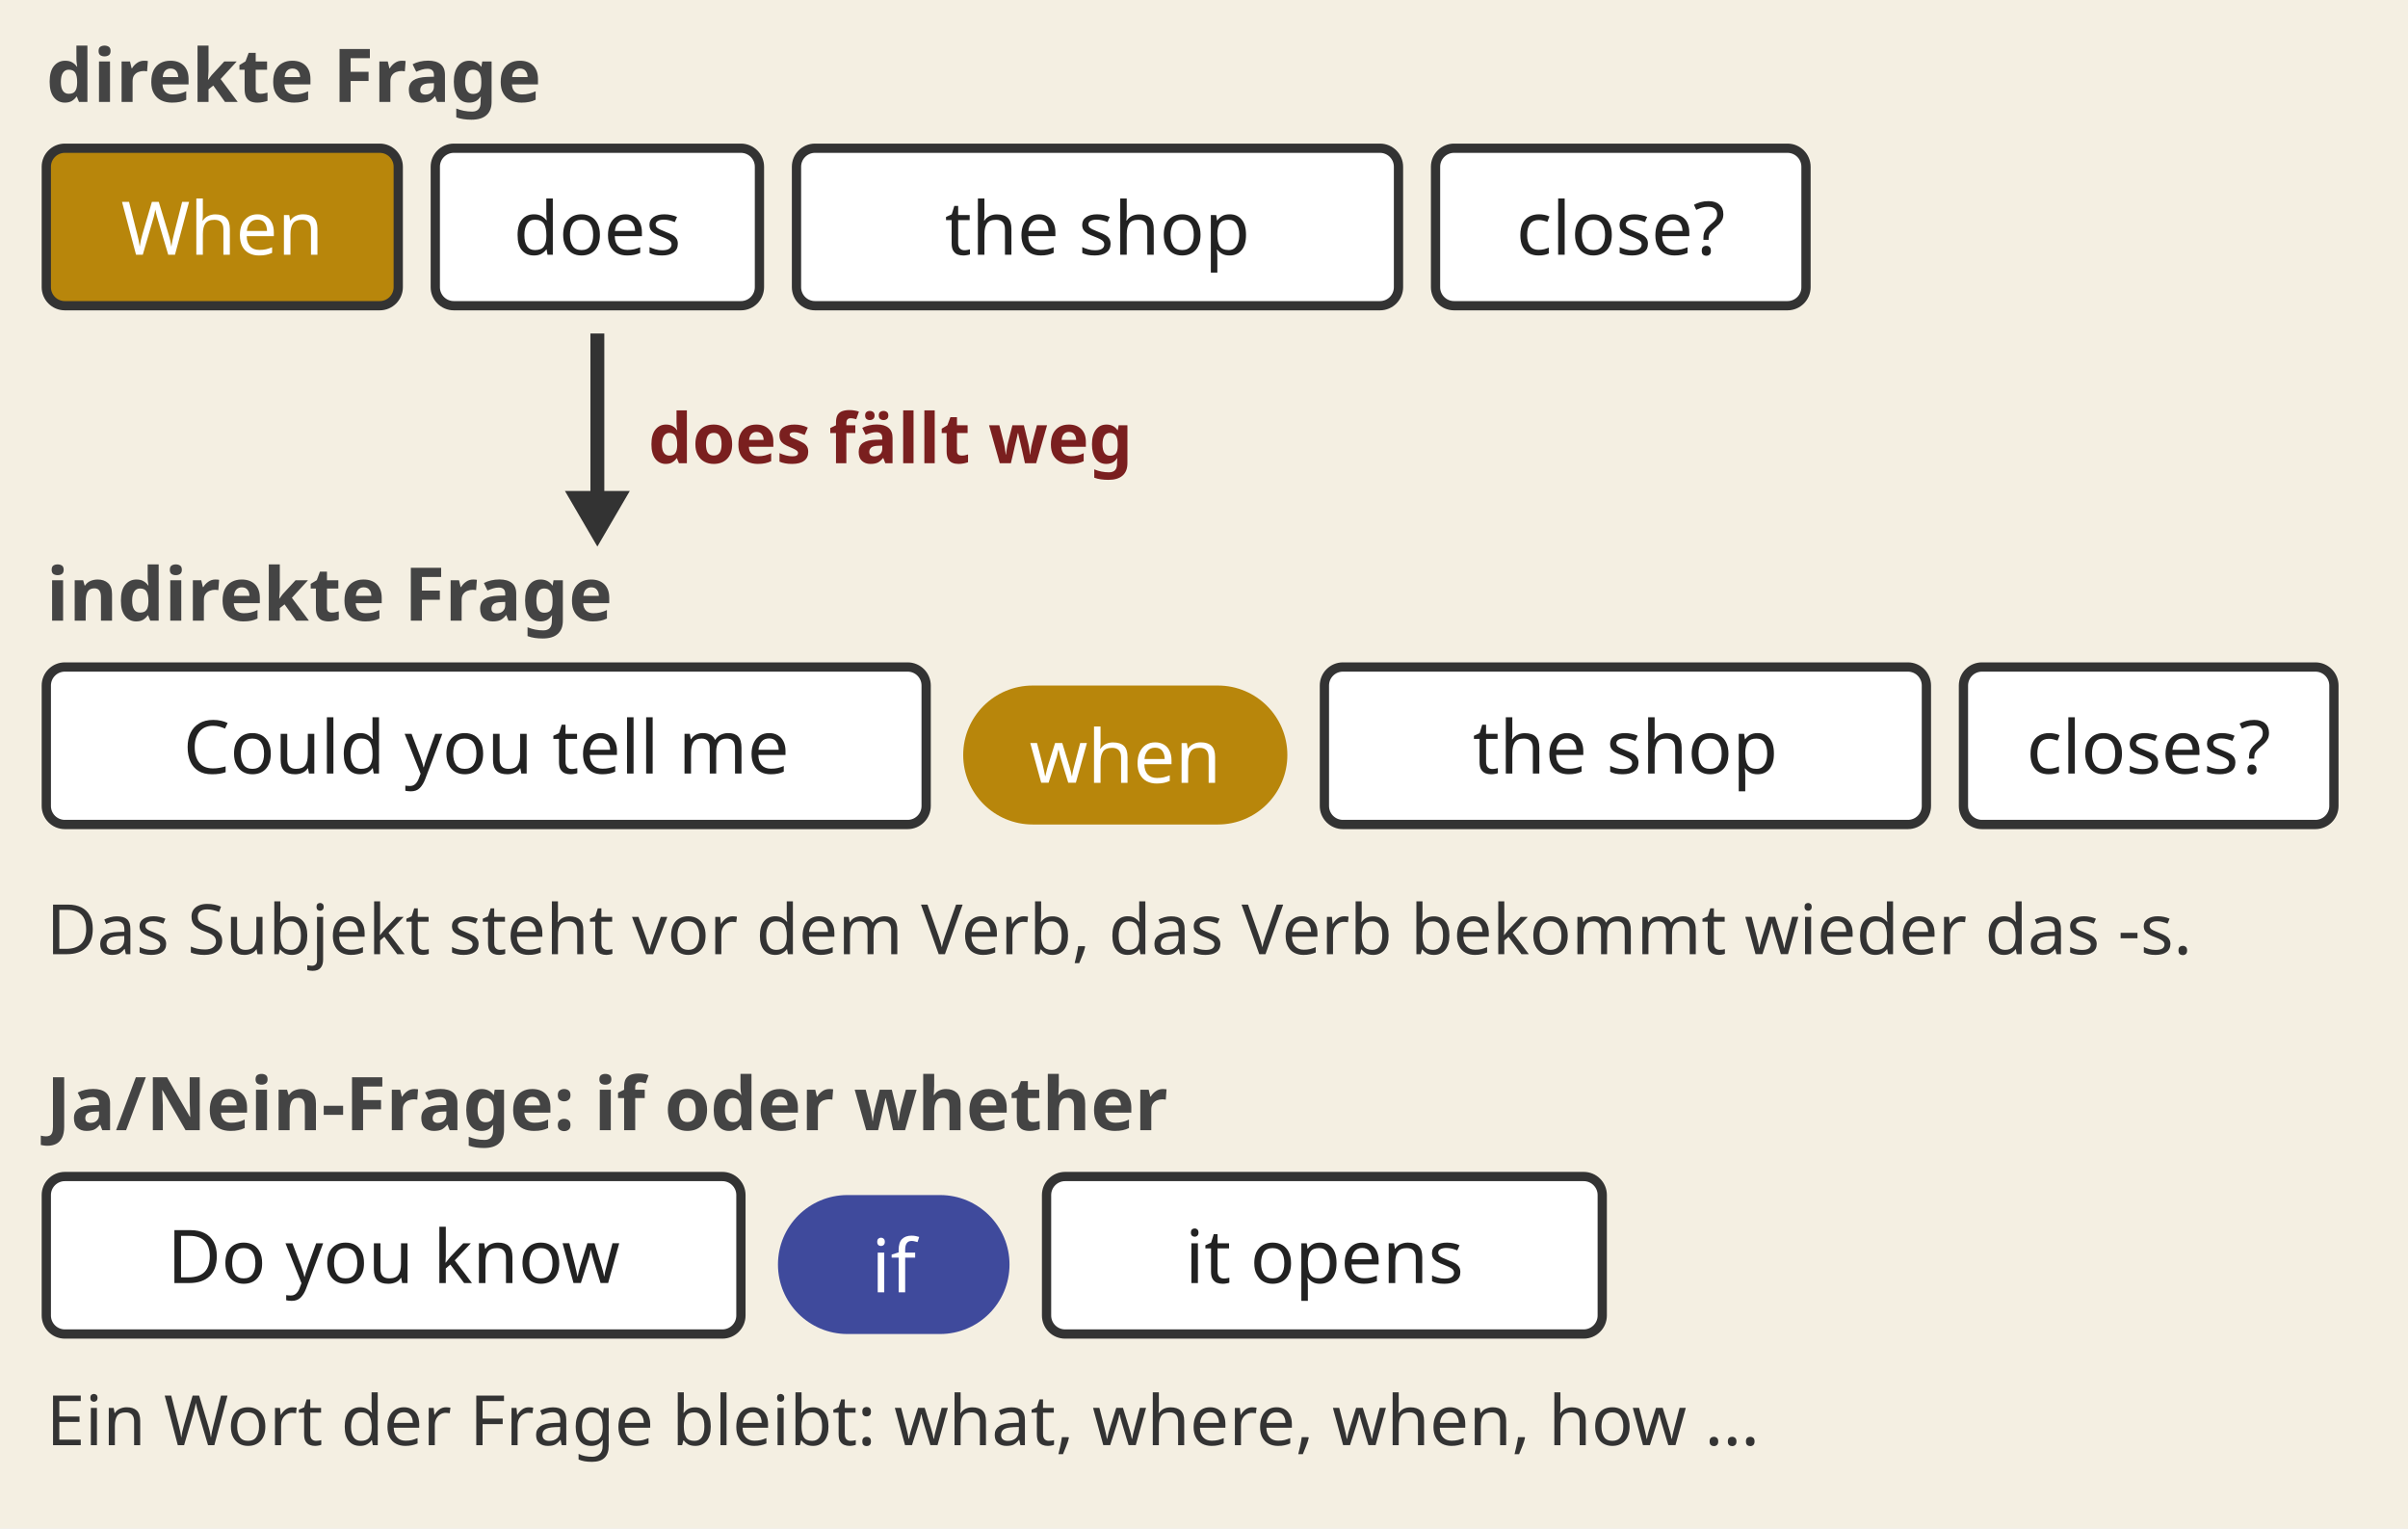
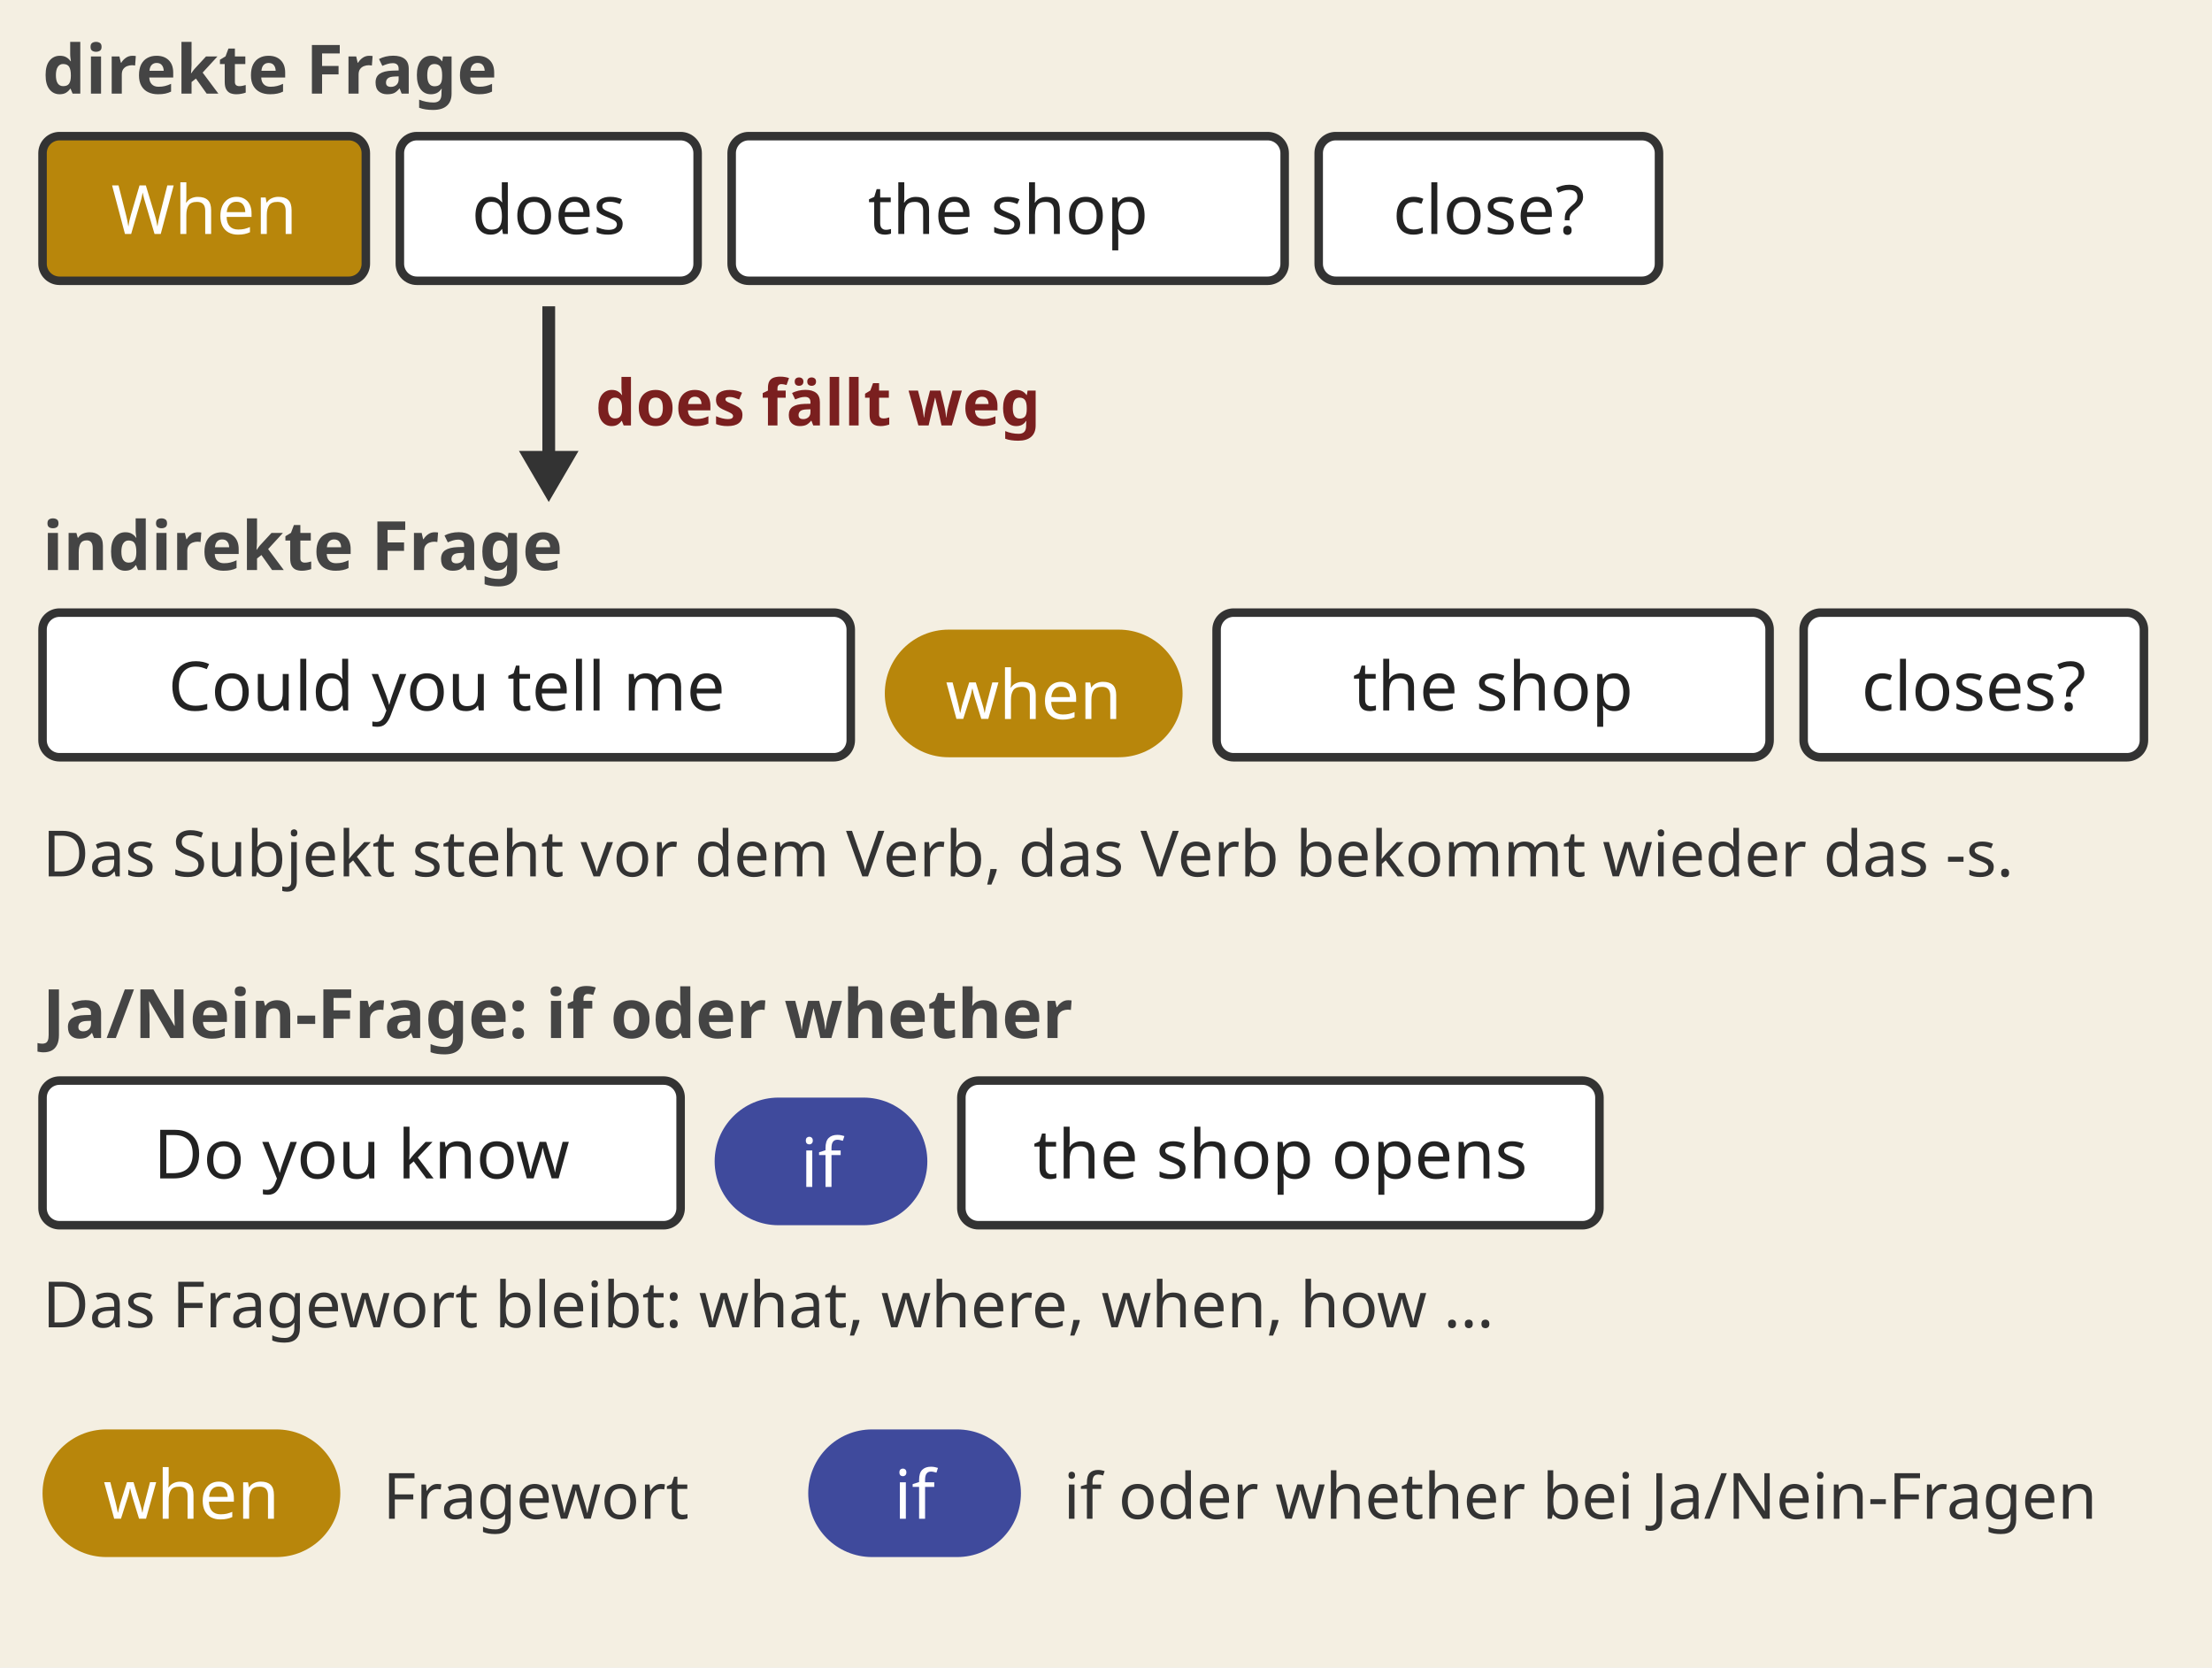
- <svg xmlns="http://www.w3.org/2000/svg" viewBox="0 0 520 330" role="img">
-   <rect width="520" height="330" fill="#f4efe2" />
+ <svg xmlns="http://www.w3.org/2000/svg" viewBox="0 0 520 392" role="img">
+   <rect width="520" height="392" fill="#f4efe2" />
  <text x="10" y="22" text-anchor="start" font-family="sans-serif" font-size="16" font-weight="bold" fill="#444">direkte Frage</text>
  <rect x="10" y="32" width="76" height="34" rx="4" fill="#b8860b" stroke="#333" stroke-width="2" />
  <text x="48.0" y="55.0" text-anchor="middle" font-family="sans-serif" font-size="16" fill="#fff">When</text>
  <rect x="94" y="32" width="70" height="34" rx="4" fill="#fff" stroke="#333" stroke-width="2" />
  <text x="129.0" y="55.0" text-anchor="middle" font-family="sans-serif" font-size="16" fill="#222">does</text>
  <rect x="172" y="32" width="130" height="34" rx="4" fill="#fff" stroke="#333" stroke-width="2" />
  <text x="237.0" y="55.0" text-anchor="middle" font-family="sans-serif" font-size="16" fill="#222">the shop</text>
  <rect x="310" y="32" width="80" height="34" rx="4" fill="#fff" stroke="#333" stroke-width="2" />
  <text x="350.0" y="55.0" text-anchor="middle" font-family="sans-serif" font-size="16" fill="#222">close?</text>
  <path d="M129 72 V110" stroke="#333" stroke-width="3" fill="none" />
  <polygon points="129,118 122,106 136,106" fill="#333" />
  <text x="140" y="100" text-anchor="start" font-family="sans-serif" font-size="15" font-weight="bold" fill="#7a1f1f">does fällt weg</text>
  <text x="10" y="134" text-anchor="start" font-family="sans-serif" font-size="16" font-weight="bold" fill="#444">indirekte Frage</text>
  <rect x="10" y="144" width="190" height="34" rx="4" fill="#fff" stroke="#333" stroke-width="2" />
  <text x="105.0" y="167.0" text-anchor="middle" font-family="sans-serif" font-size="16" fill="#222">Could you tell me</text>
  <rect x="208" y="148" width="70" height="30" rx="15.0" fill="#b8860b" />
  <text x="243.0" y="169.0" text-anchor="middle" font-family="sans-serif" font-size="16" fill="#fff">when</text>
  <rect x="286" y="144" width="130" height="34" rx="4" fill="#fff" stroke="#333" stroke-width="2" />
  <text x="351.0" y="167.0" text-anchor="middle" font-family="sans-serif" font-size="16" fill="#222">the shop</text>
  <rect x="424" y="144" width="80" height="34" rx="4" fill="#fff" stroke="#333" stroke-width="2" />
  <text x="464.0" y="167.0" text-anchor="middle" font-family="sans-serif" font-size="16" fill="#222">closes?</text>
  <text x="10" y="206" text-anchor="start" font-family="sans-serif" font-size="15" font-weight="normal" fill="#333">Das Subjekt steht vor dem Verb, das Verb bekommt wieder das -s.</text>
  <text x="10" y="244" text-anchor="start" font-family="sans-serif" font-size="16" font-weight="bold" fill="#444">Ja/Nein-Frage: if oder whether</text>
  <rect x="10" y="254" width="150" height="34" rx="4" fill="#fff" stroke="#333" stroke-width="2" />
  <text x="85.0" y="277.0" text-anchor="middle" font-family="sans-serif" font-size="16" fill="#222">Do you know</text>
  <rect x="168" y="258" width="50" height="30" rx="15.0" fill="#3f4a9c" />
  <text x="193.0" y="279.0" text-anchor="middle" font-family="sans-serif" font-size="16" fill="#fff">if</text>
-   <rect x="226" y="254" width="120" height="34" rx="4" fill="#fff" stroke="#333" stroke-width="2" />
-   <text x="286.0" y="277.0" text-anchor="middle" font-family="sans-serif" font-size="16" fill="#222">it opens</text>
-   <text x="10" y="312" text-anchor="start" font-family="sans-serif" font-size="15" font-weight="normal" fill="#333">Ein Wort der Frage bleibt: what, where, when, how …</text>
+   <rect x="226" y="254" width="150" height="34" rx="4" fill="#fff" stroke="#333" stroke-width="2" />
+   <text x="301.0" y="277.0" text-anchor="middle" font-family="sans-serif" font-size="16" fill="#222">the shop opens</text>
+   <text x="10" y="312" text-anchor="start" font-family="sans-serif" font-size="15" font-weight="normal" fill="#333">Das Fragewort bleibt: what, where, when, how …</text>
+   <rect x="10" y="336" width="70" height="30" rx="15.0" fill="#b8860b" />
+   <text x="45.0" y="357.0" text-anchor="middle" font-family="sans-serif" font-size="16" fill="#fff">when</text>
+   <text x="90" y="357" text-anchor="start" font-family="sans-serif" font-size="15" font-weight="normal" fill="#333">Fragewort</text>
+   <rect x="190" y="336" width="50" height="30" rx="15.0" fill="#3f4a9c" />
+   <text x="215.0" y="357.0" text-anchor="middle" font-family="sans-serif" font-size="16" fill="#fff">if</text>
+   <text x="250" y="357" text-anchor="start" font-family="sans-serif" font-size="15" font-weight="normal" fill="#333">if oder whether bei Ja/Nein-Fragen</text>
</svg>
